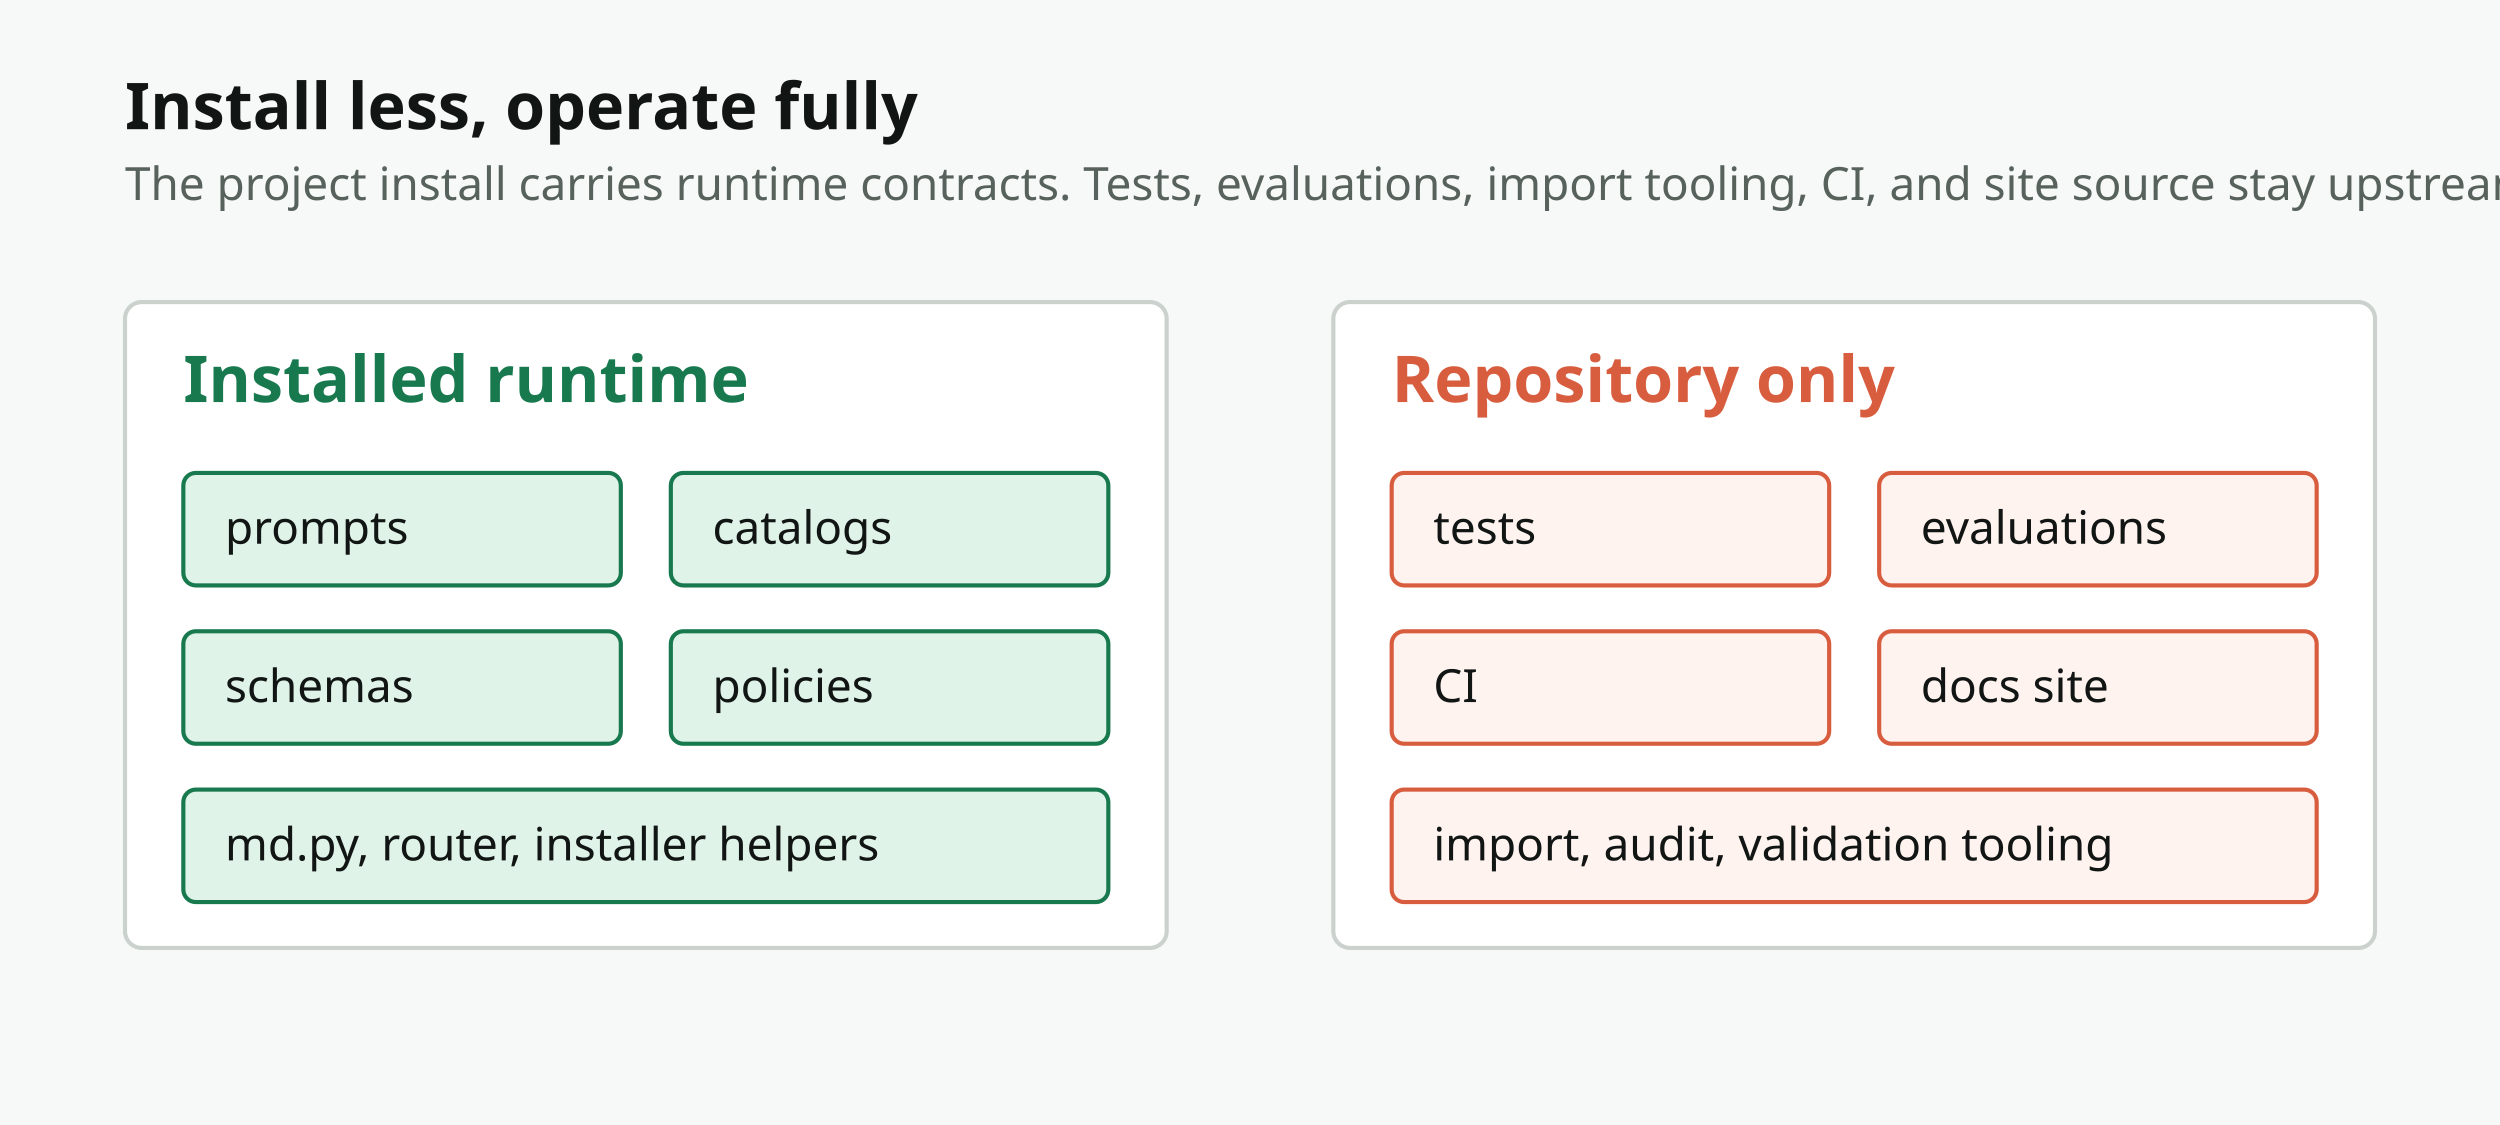
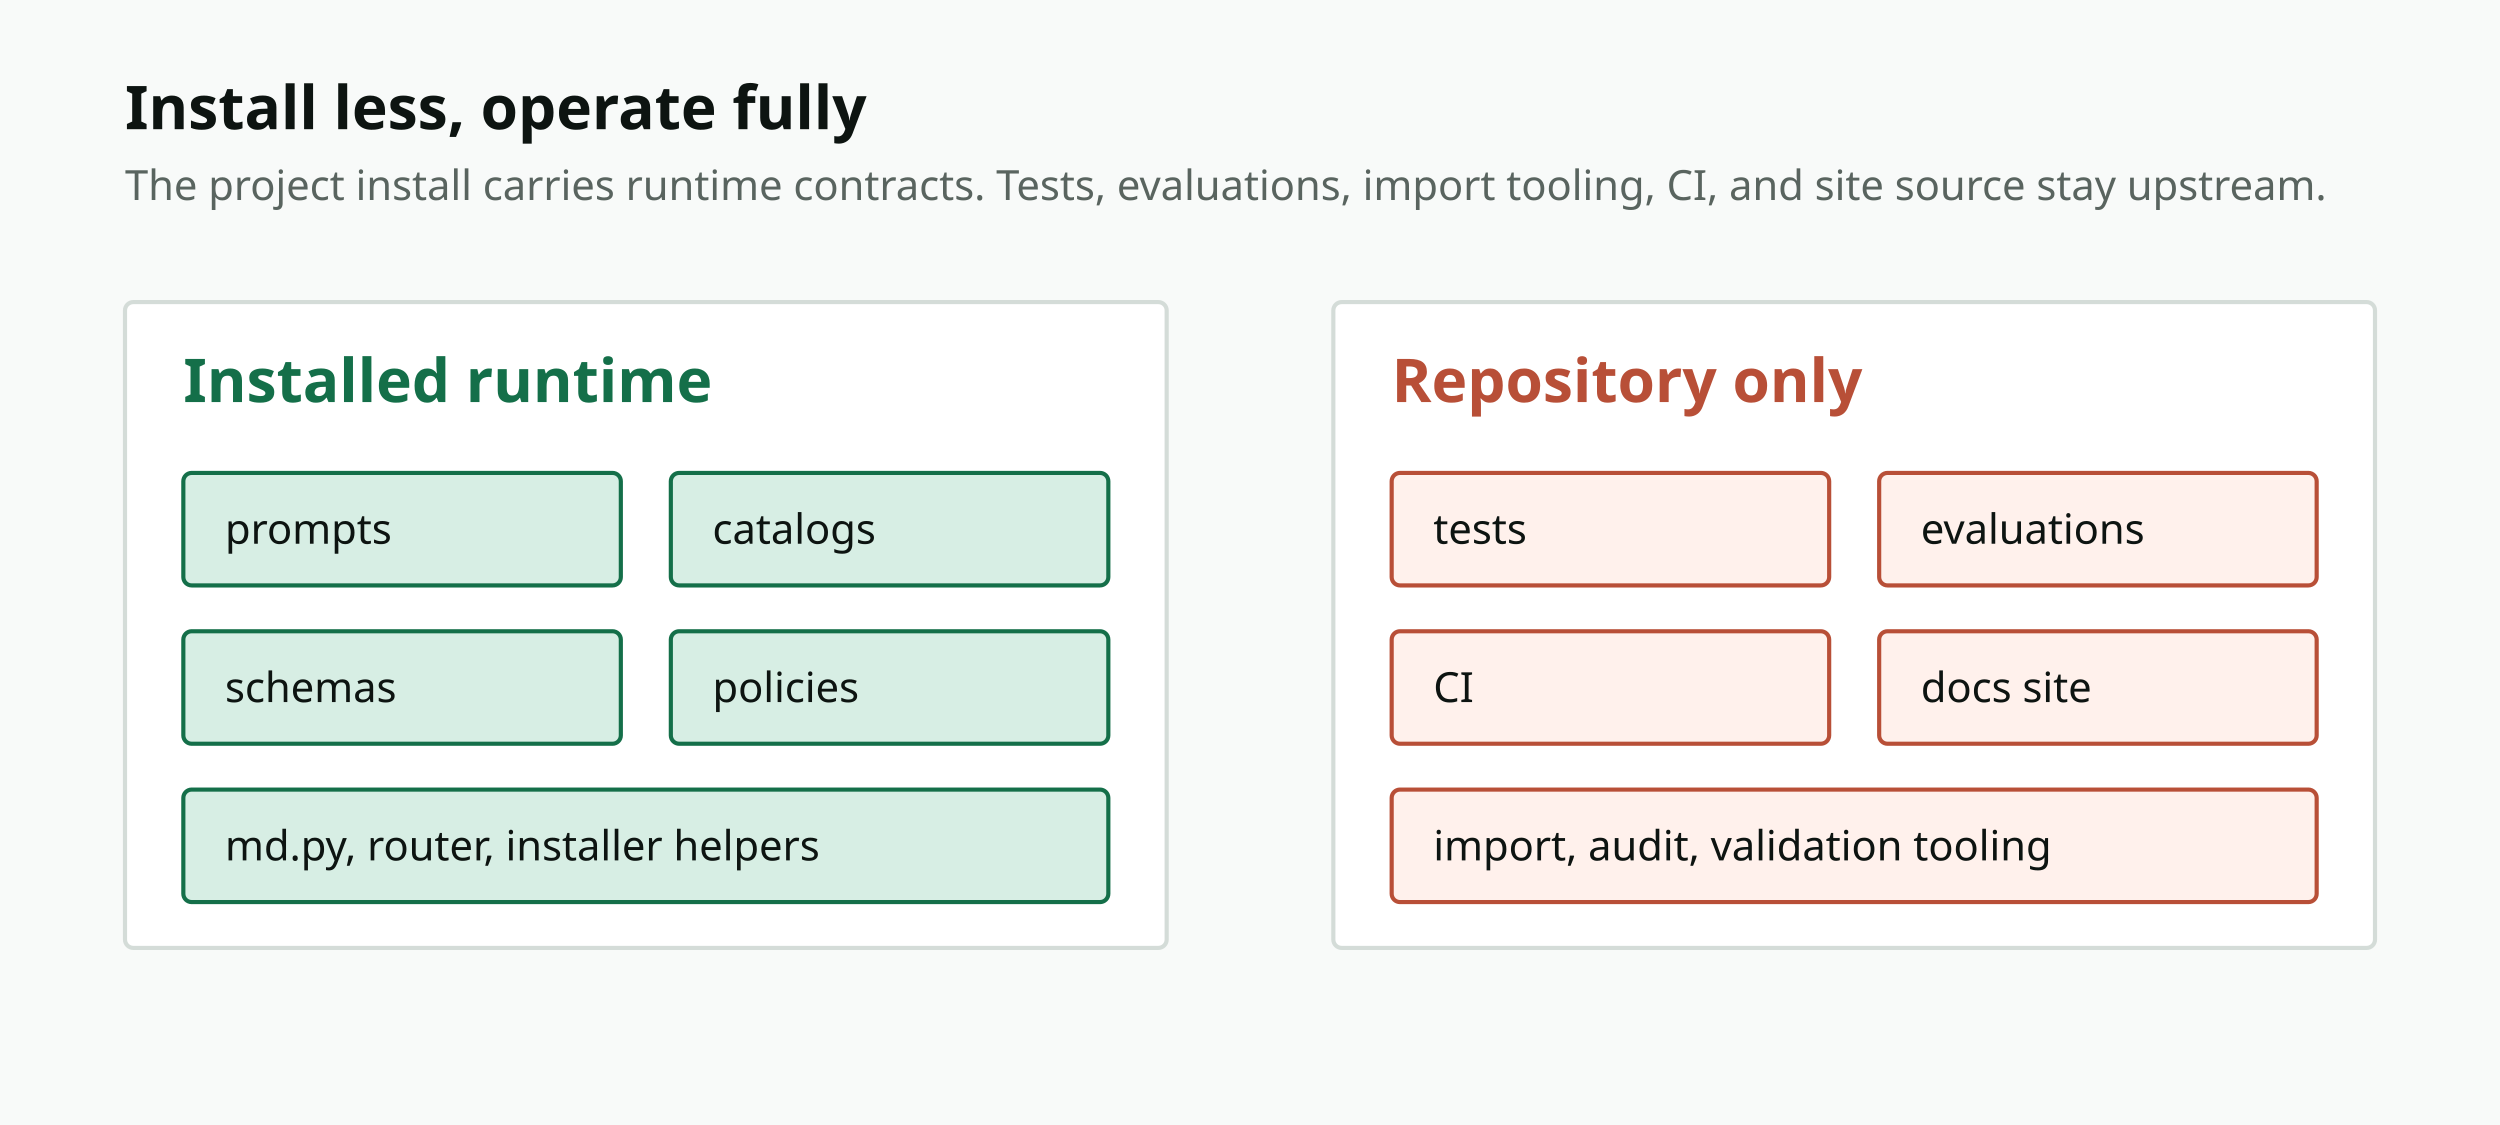
<svg xmlns="http://www.w3.org/2000/svg" role="img" aria-labelledby="title desc" viewBox="0 0 1200 540">
  <defs>
-     <style>.bg{fill:#f7f9f8}.box{fill:#fff;stroke:#cbd2ce;stroke-width:2}.keep{fill:#dff3e8;stroke:#18794e;stroke-width:2}.repo{fill:#fff3ef;stroke:#d85d3f;stroke-width:2}.ink{fill:#111513}.muted{fill:#58625c}.accent{fill:#18794e}.warn{fill:#d85d3f}.label{font:740 31px system-ui,sans-serif}.small{font:540 22px system-ui,sans-serif}</style>
+     <style>.bg{fill:#f8faf9}.box{fill:#fff;stroke:#d4dcd8;stroke-width:2}.keep{fill:#d7eee4;stroke:#146f49;stroke-width:2}.repo{fill:#fff1ec;stroke:#b84f37;stroke-width:2}.ink{fill:#0d1411}.muted{fill:#59645f}.accent{fill:#146f49}.warn{fill:#b84f37}.label{font:740 29px system-ui,sans-serif}.small{font:540 20px system-ui,sans-serif}</style>
  </defs>
  <rect class="bg" width="1200" height="540" />
  <text x="60" y="62" class="label ink">Install less, operate fully</text>
  <text x="60" y="96" class="small muted">The project install carries runtime contracts. Tests, evaluations, import tooling, CI, and site source stay upstream.</text>
  <g transform="translate(60 145)">
-     <rect class="box" width="500" height="310" rx="8" />
+     <rect class="box" width="500" height="310" rx="4" />
    <text x="28" y="48" class="label accent">Installed runtime</text>
-     <rect class="keep" x="28" y="82" width="210" height="54" rx="6" />
+     <rect class="keep" x="28" y="82" width="210" height="54" rx="4" />
    <text x="48" y="116" class="small ink">prompts</text>
-     <rect class="keep" x="262" y="82" width="210" height="54" rx="6" />
+     <rect class="keep" x="262" y="82" width="210" height="54" rx="4" />
    <text x="282" y="116" class="small ink">catalogs</text>
-     <rect class="keep" x="28" y="158" width="210" height="54" rx="6" />
+     <rect class="keep" x="28" y="158" width="210" height="54" rx="4" />
    <text x="48" y="192" class="small ink">schemas</text>
-     <rect class="keep" x="262" y="158" width="210" height="54" rx="6" />
+     <rect class="keep" x="262" y="158" width="210" height="54" rx="4" />
    <text x="282" y="192" class="small ink">policies</text>
-     <rect class="keep" x="28" y="234" width="444" height="54" rx="6" />
+     <rect class="keep" x="28" y="234" width="444" height="54" rx="4" />
    <text x="48" y="268" class="small ink">md.py, router, installer helpers</text>
  </g>
  <g transform="translate(640 145)">
-     <rect class="box" width="500" height="310" rx="8" />
+     <rect class="box" width="500" height="310" rx="4" />
    <text x="28" y="48" class="label warn">Repository only</text>
-     <rect class="repo" x="28" y="82" width="210" height="54" rx="6" />
+     <rect class="repo" x="28" y="82" width="210" height="54" rx="4" />
    <text x="48" y="116" class="small ink">tests</text>
-     <rect class="repo" x="262" y="82" width="210" height="54" rx="6" />
+     <rect class="repo" x="262" y="82" width="210" height="54" rx="4" />
    <text x="282" y="116" class="small ink">evaluations</text>
-     <rect class="repo" x="28" y="158" width="210" height="54" rx="6" />
+     <rect class="repo" x="28" y="158" width="210" height="54" rx="4" />
    <text x="48" y="192" class="small ink">CI</text>
-     <rect class="repo" x="262" y="158" width="210" height="54" rx="6" />
+     <rect class="repo" x="262" y="158" width="210" height="54" rx="4" />
    <text x="282" y="192" class="small ink">docs site</text>
-     <rect class="repo" x="28" y="234" width="444" height="54" rx="6" />
+     <rect class="repo" x="28" y="234" width="444" height="54" rx="4" />
    <text x="48" y="268" class="small ink">import, audit, validation tooling</text>
  </g>
</svg>
